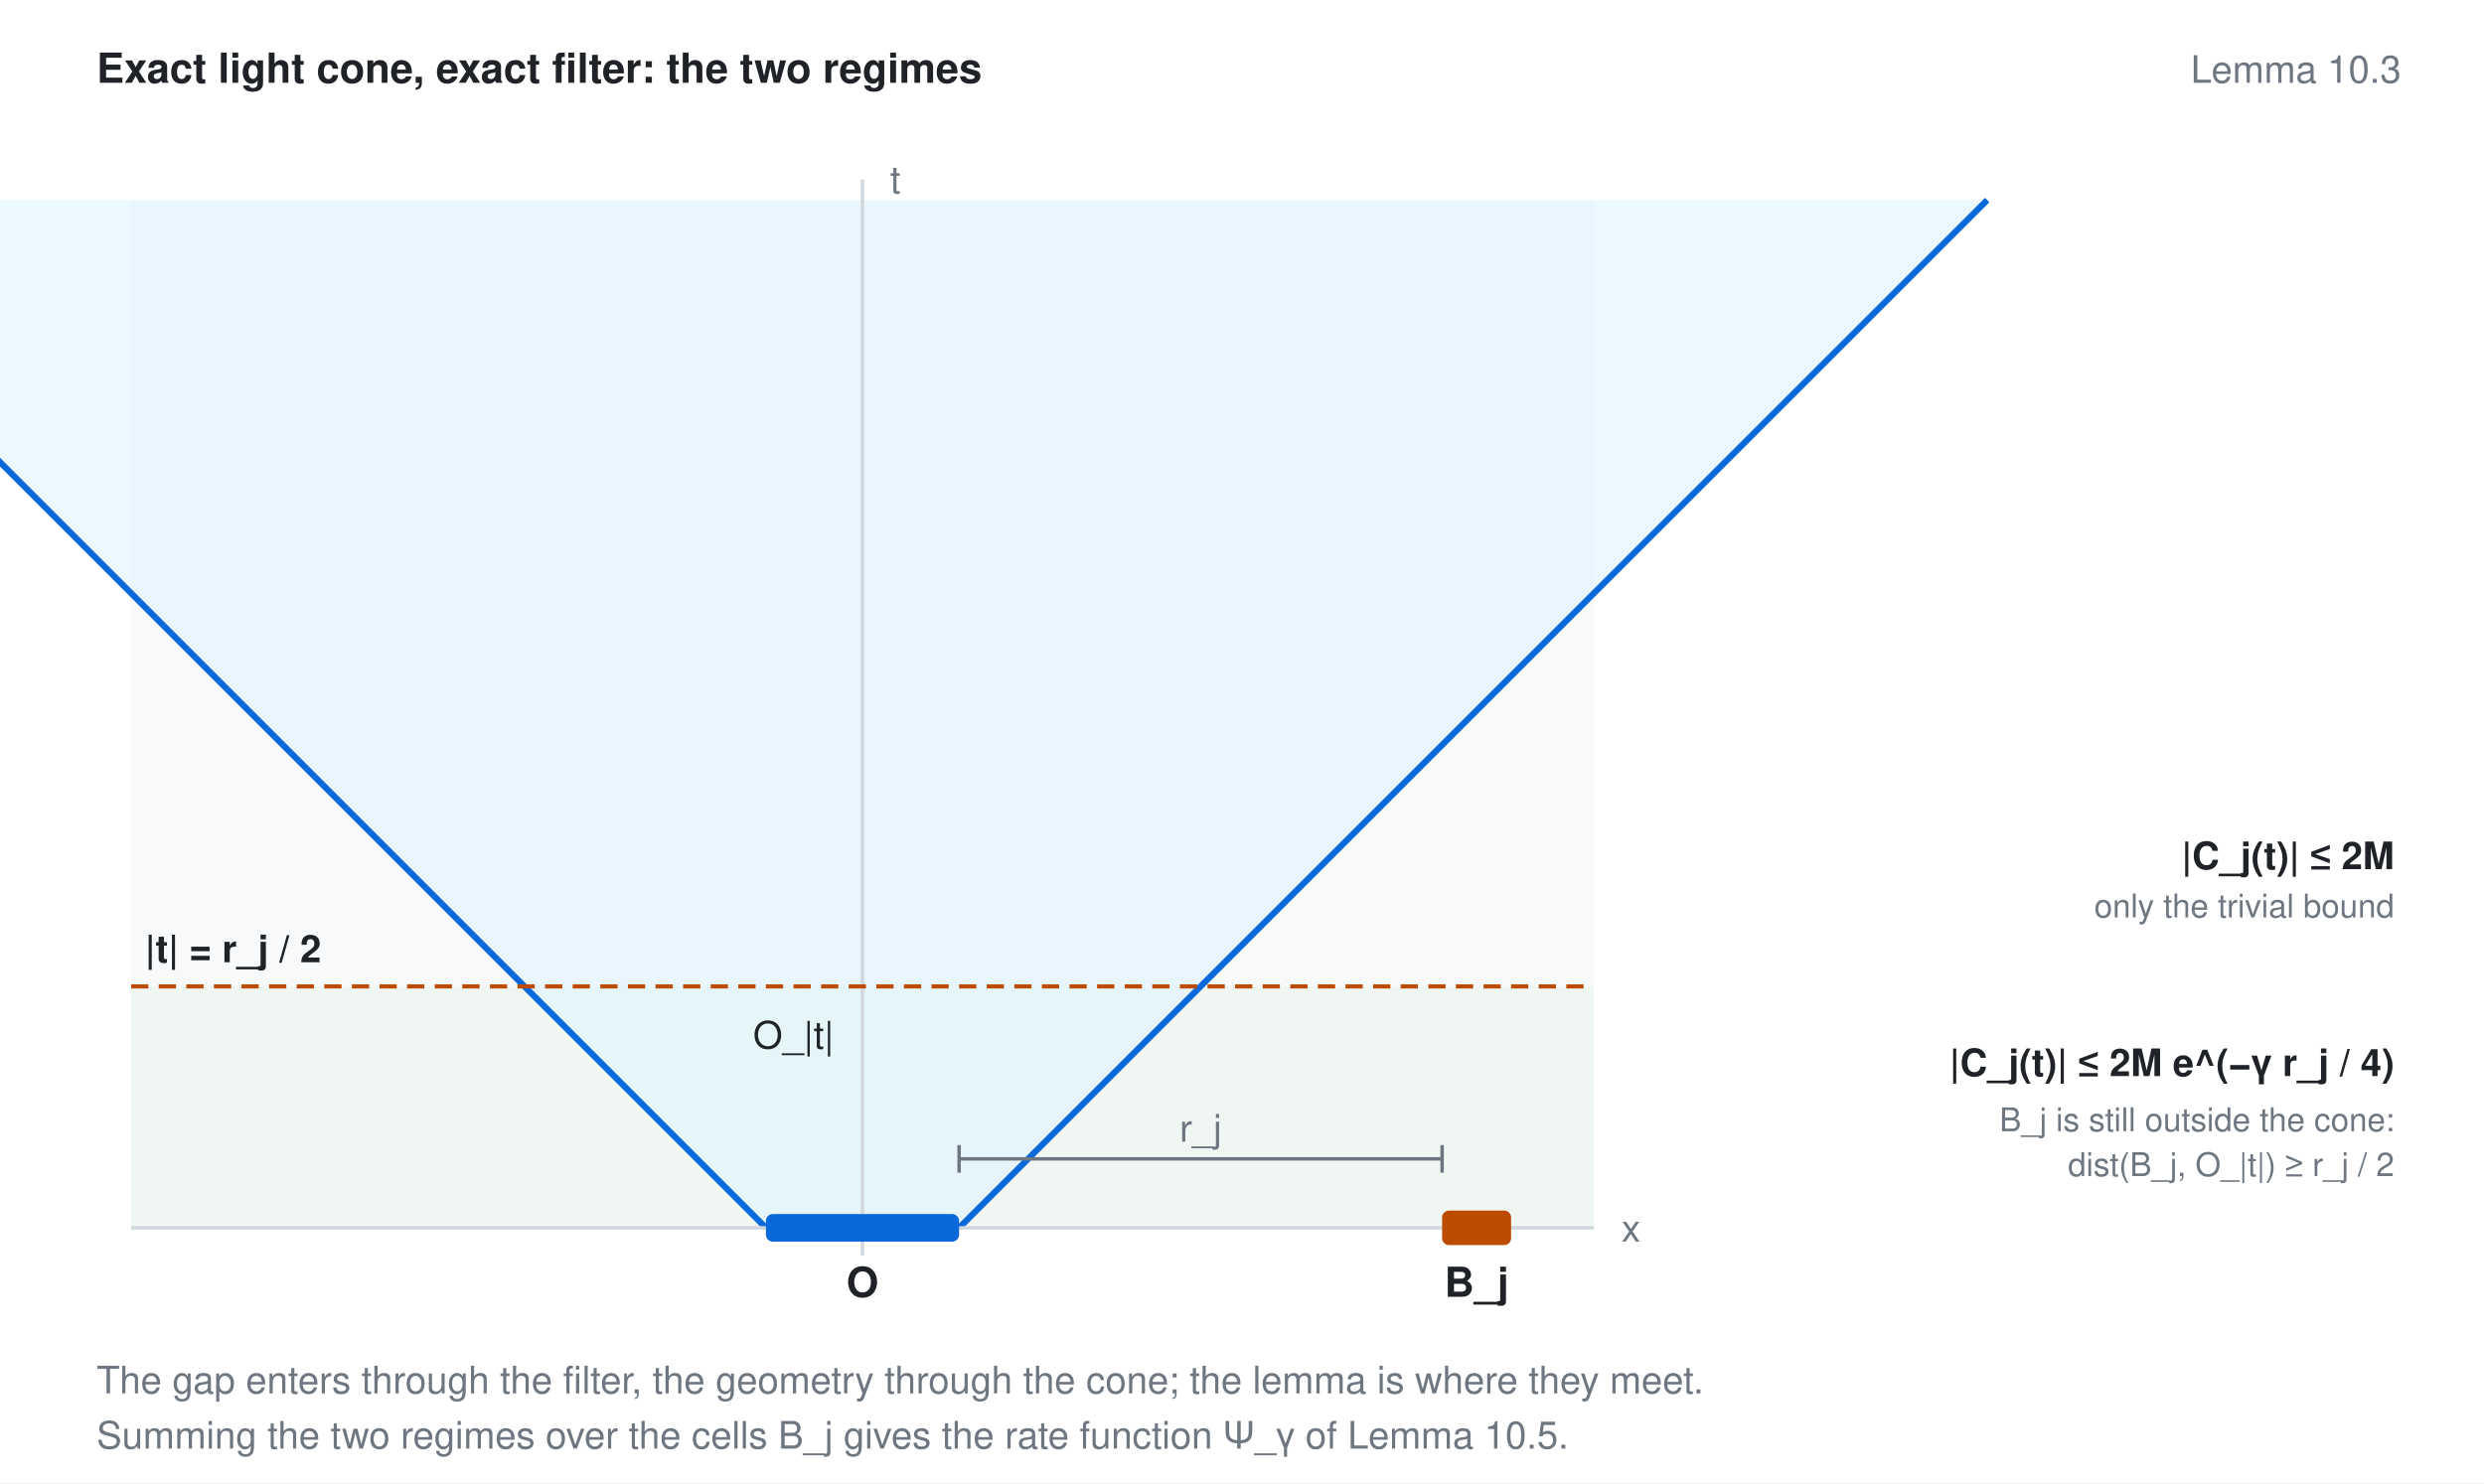
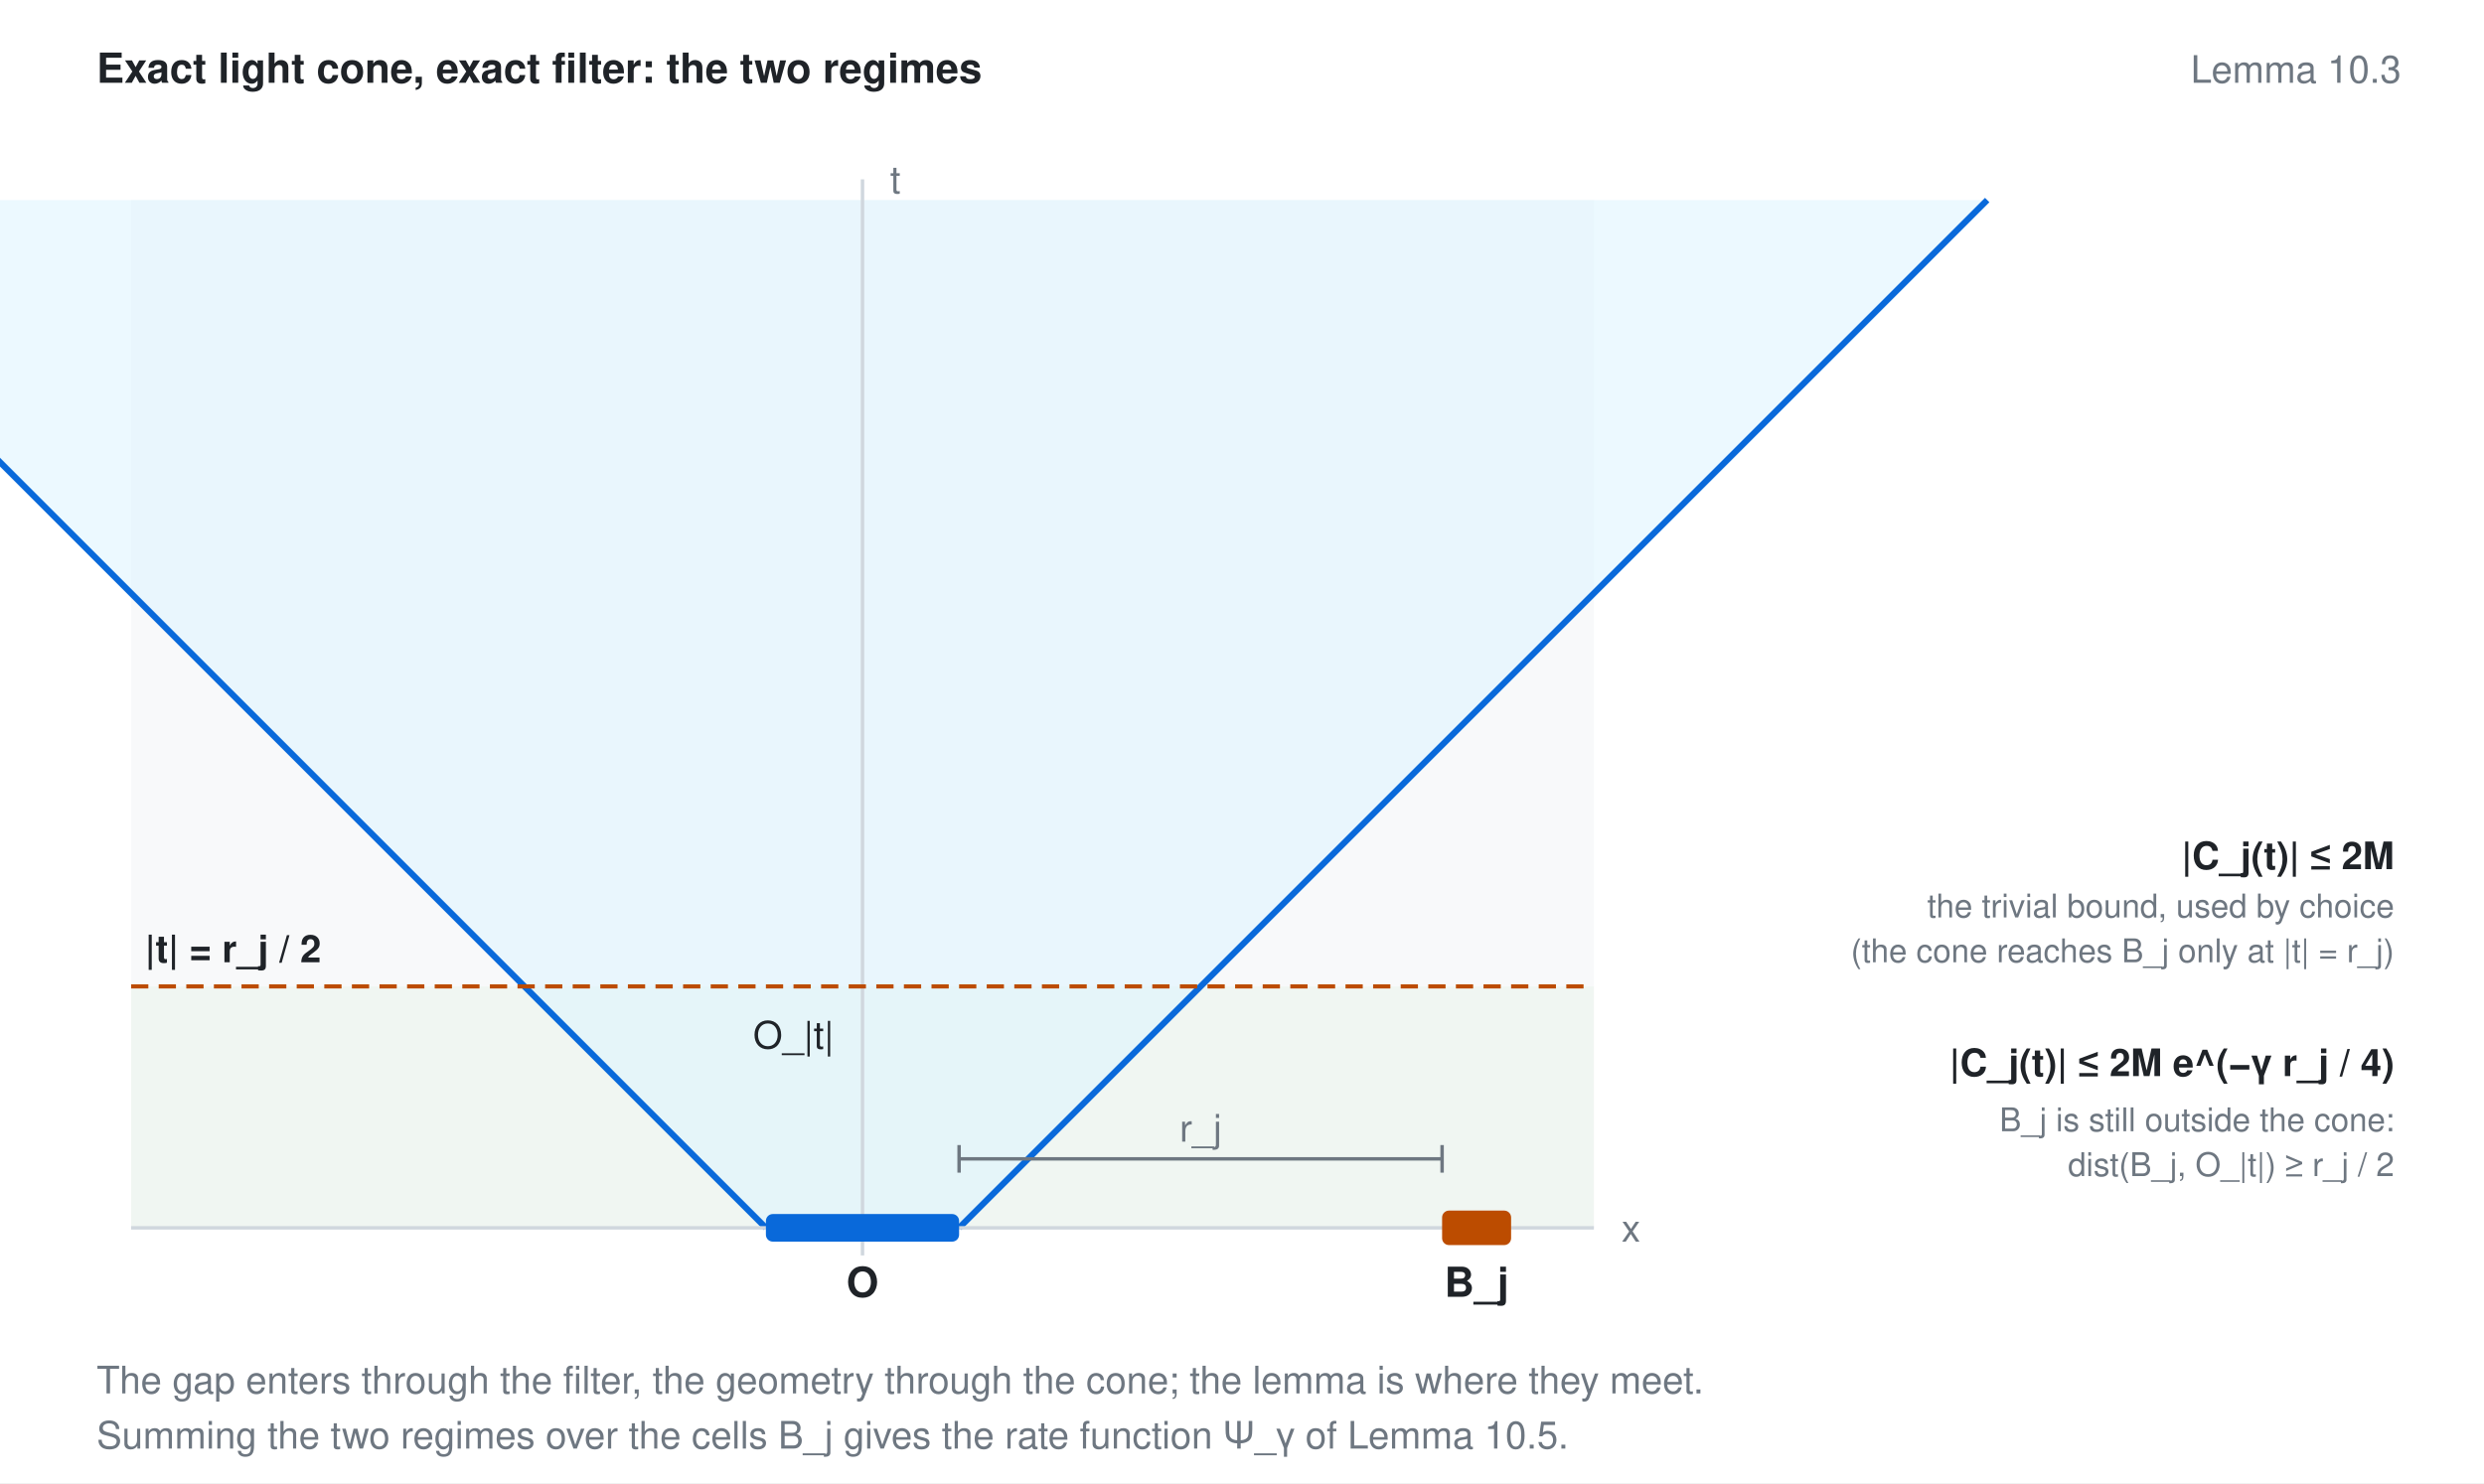
<svg xmlns="http://www.w3.org/2000/svg" viewBox="0 0 720 430" width="720" height="430" role="img" aria-labelledby="figtitle figdesc">
  <style>
  text{font-family:-apple-system,BlinkMacSystemFont,'Segoe UI',Helvetica,Arial,sans-serif;
       fill:#1f2328}
  .mut{fill:#6e7781} .sm{font-size:11px} .xs{font-size:9.5px} .b{font-weight:600}
  .ax{stroke:#d0d7de;stroke-width:1;fill:none}
  .gr{stroke:#d0d7de;stroke-width:.5;fill:none;opacity:.6}
</style>
  <rect width="720" height="430" fill="#ffffff" />
  <text x="28.00" y="24.00" class="b">Exact light cone, exact filter: the two regimes</text>
  <text x="696.00" y="24.00" class="mut sm" text-anchor="end">Lemma 10.3</text>
  <rect x="38.00" y="58.00" width="424.00" height="228.00" fill="#d0d7de" opacity="0.16" />
  <rect x="38.00" y="286.00" width="424.00" height="70.00" fill="#1a7f37" opacity="0.07" />
  <path d="M222.00 356.00 L-76.00 58.00 L576.00 58.00 L278.00 356.00" fill="#ddf4ff" opacity="0.55" stroke="none" />
  <line x1="222.00" y1="356.00" x2="-76.00" y2="58.00" class="" stroke="#0969da" stroke-width="1.8" />
  <line x1="278.00" y1="356.00" x2="576.00" y2="58.00" class="" stroke="#0969da" stroke-width="1.8" />
  <line x1="38.00" y1="356.00" x2="462.00" y2="356.00" class="ax" />
  <line x1="250.00" y1="364.00" x2="250.00" y2="52.00" class="ax" />
  <text x="470.00" y="360.00" class="mut sm">x</text>
  <text x="258.00" y="56.00" class="mut sm">t</text>
  <rect x="222.00" y="352.00" width="56.00" height="8.00" fill="#0969da" rx="2" />
  <text x="250.00" y="376.00" class="b" text-anchor="middle" fill="#0969da">O</text>
  <rect x="418.00" y="351.00" width="20.00" height="10.00" fill="#bc4c00" rx="2" />
  <text x="428.00" y="376.00" class="b" text-anchor="middle" fill="#bc4c00">B_j</text>
  <line x1="278.00" y1="336.00" x2="418.00" y2="336.00" class="" stroke="#6e7781" stroke-width="1" />
  <line x1="278.00" y1="332.00" x2="278.00" y2="340.00" class="" stroke="#6e7781" stroke-width="1" />
  <line x1="418.00" y1="332.00" x2="418.00" y2="340.00" class="" stroke="#6e7781" stroke-width="1" />
  <text x="348.00" y="331.00" class="sm mut" text-anchor="middle">r_j</text>
  <line x1="38.00" y1="286.00" x2="462.00" y2="286.00" class="" stroke="#bc4c00" stroke-width="1.2" stroke-dasharray="5 3" />
  <text x="42.00" y="279.00" class="sm b" fill="#bc4c00">|t| = r_j / 2</text>
  <text x="230.00" y="304.00" class="sm" text-anchor="middle" fill="#0969da">O_|t|</text>
  <text x="694.00" y="312.00" class="sm b" text-anchor="end" fill="#1a7f37">|C_j(t)|  ≤  2M e^(−γ r_j / 4)</text>
  <text x="694.00" y="328.00" class="xs mut" text-anchor="end">B_j is still outside the cone:</text>
  <text x="694.00" y="341.00" class="xs mut" text-anchor="end">dist(B_j, O_|t|) ≥ r_j / 2</text>
  <text x="694.00" y="252.00" class="sm b" text-anchor="end" fill="#6e7781">|C_j(t)|  ≤  2M</text>
-   <text x="694.00" y="266.00" class="xs mut" text-anchor="end">only the trivial bound</text>
+   <text x="694.00" y="266.00" class="xs mut" text-anchor="end">the trivial bound, used by choice</text>
+   <text x="694.00" y="279.00" class="xs mut" text-anchor="end">(the cone reaches B_j only at |t| = r_j)</text>
  <text x="28.00" y="404.00" class="mut sm">The gap enters through the filter, the geometry through the cone; the lemma is where they meet.</text>
  <text x="28.00" y="420.00" class="mut sm">Summing the two regimes over the cells B_j gives the rate function Ψ_γ of Lemma 10.5.</text>
</svg>
